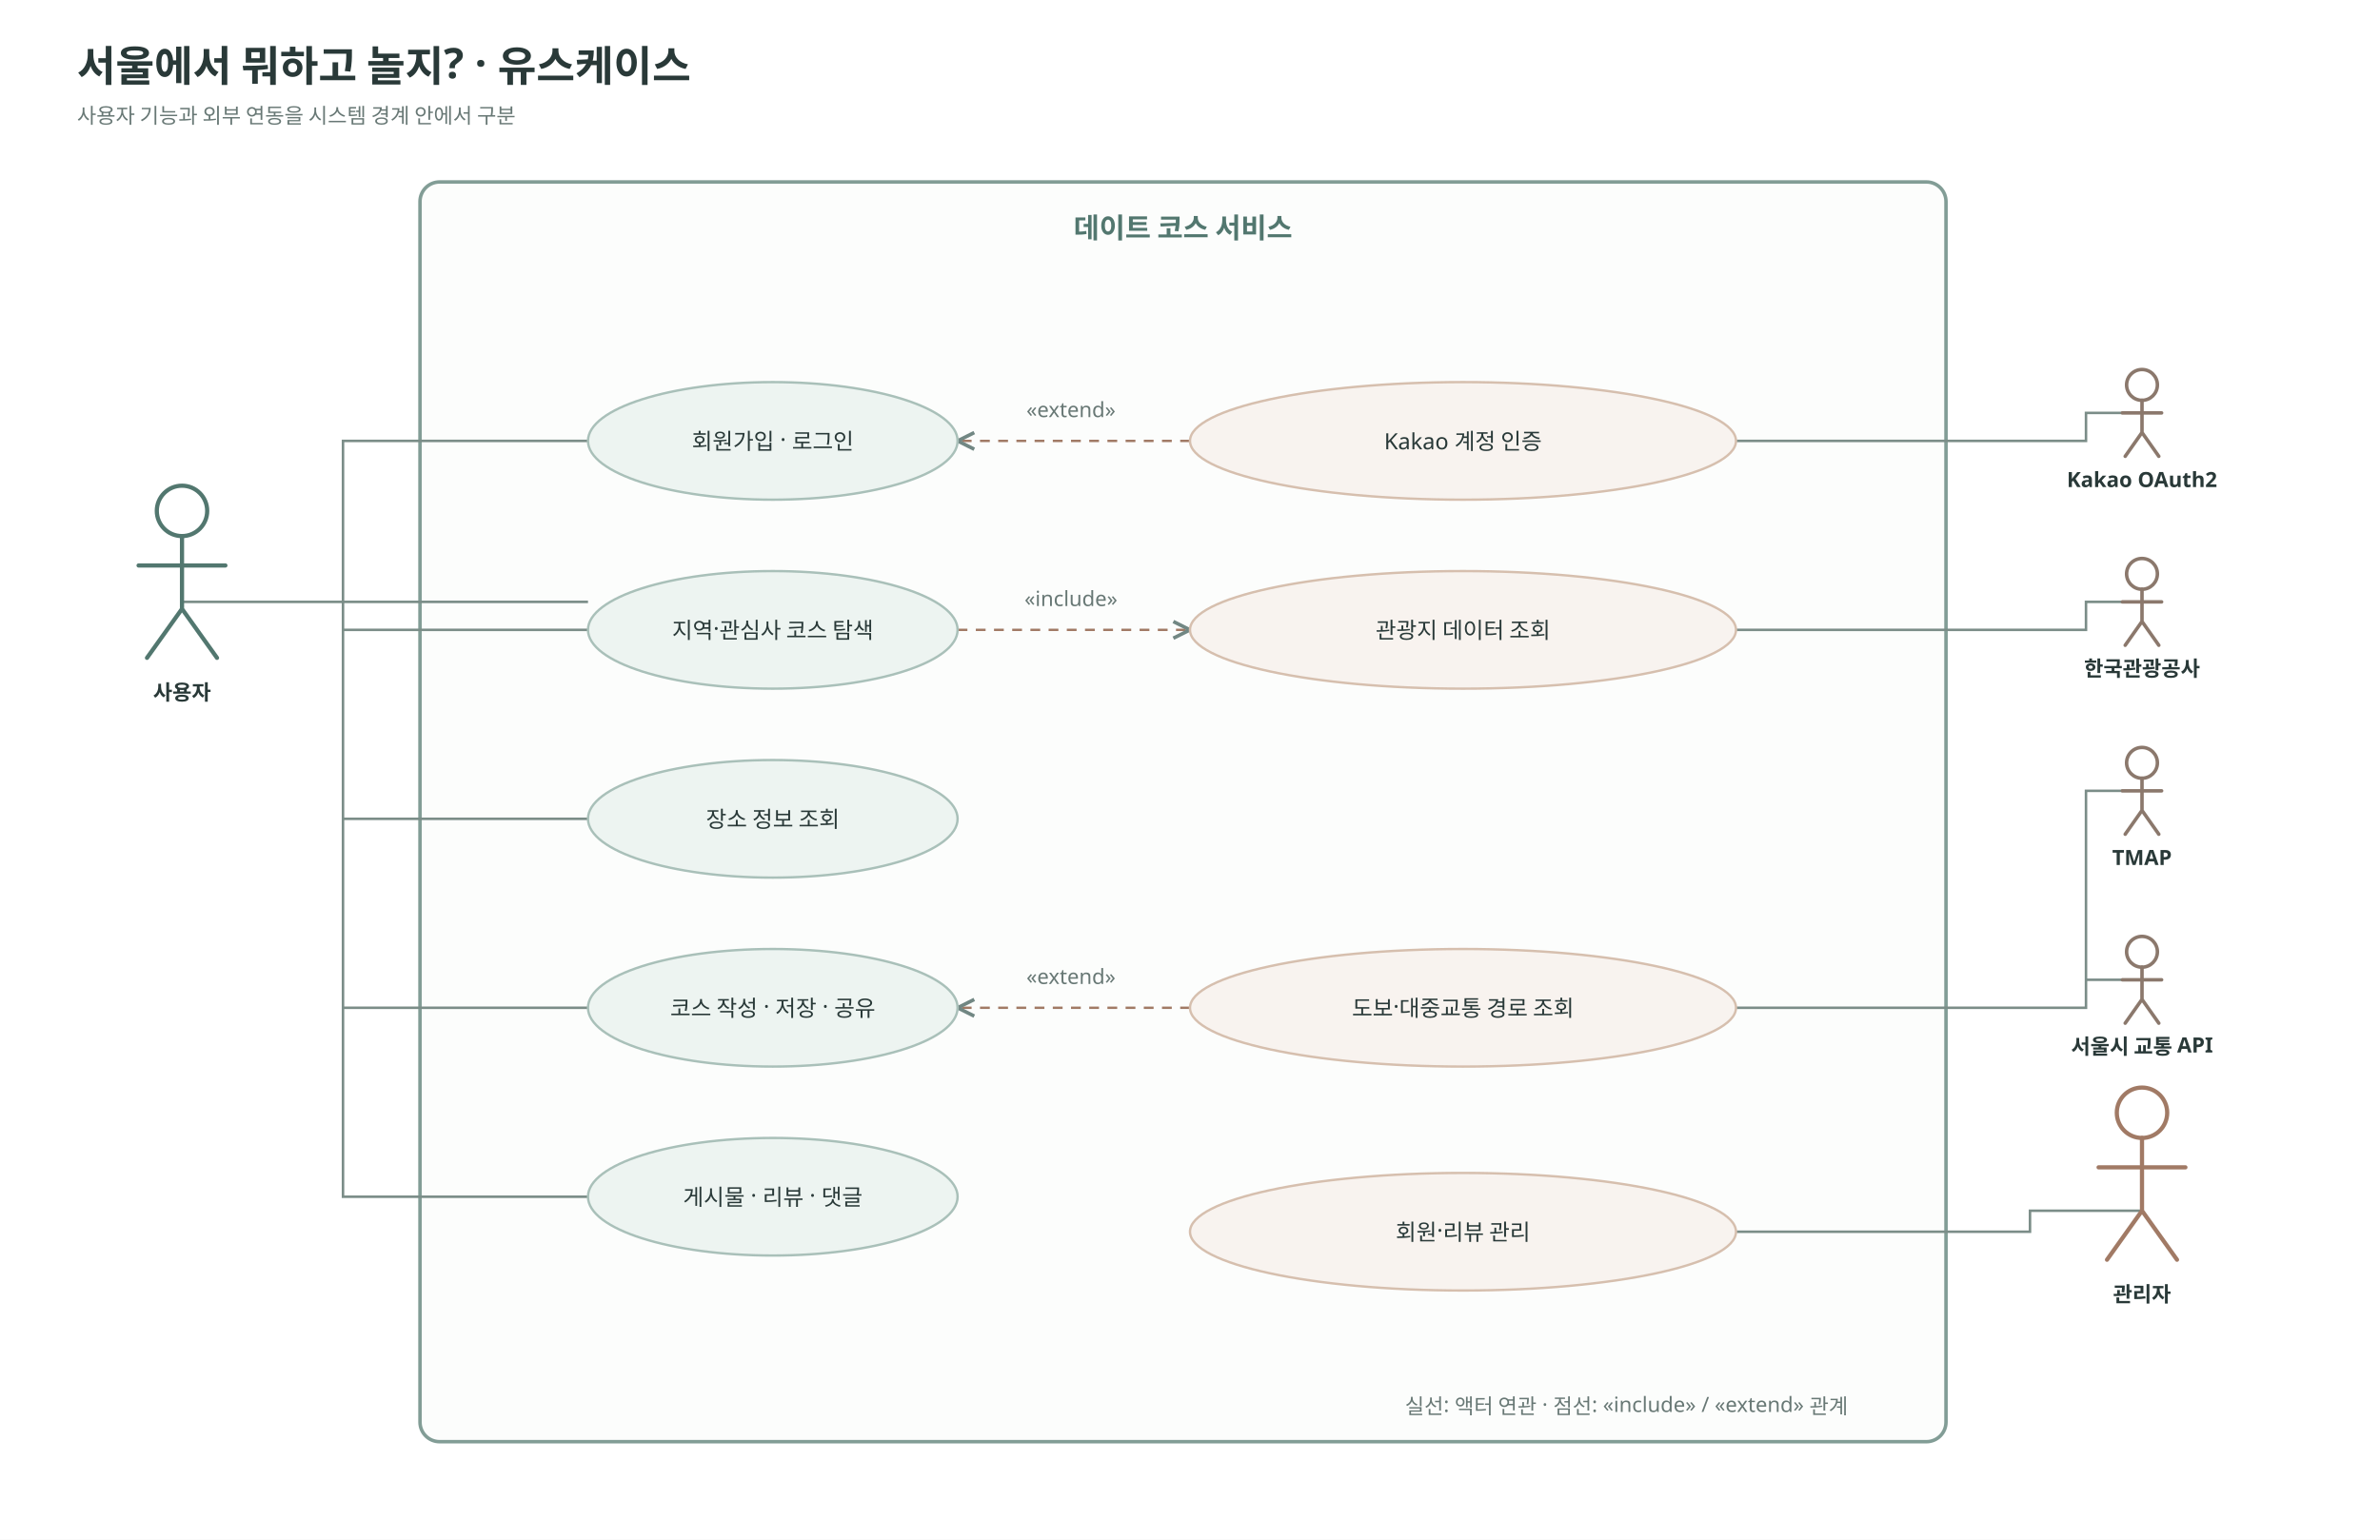
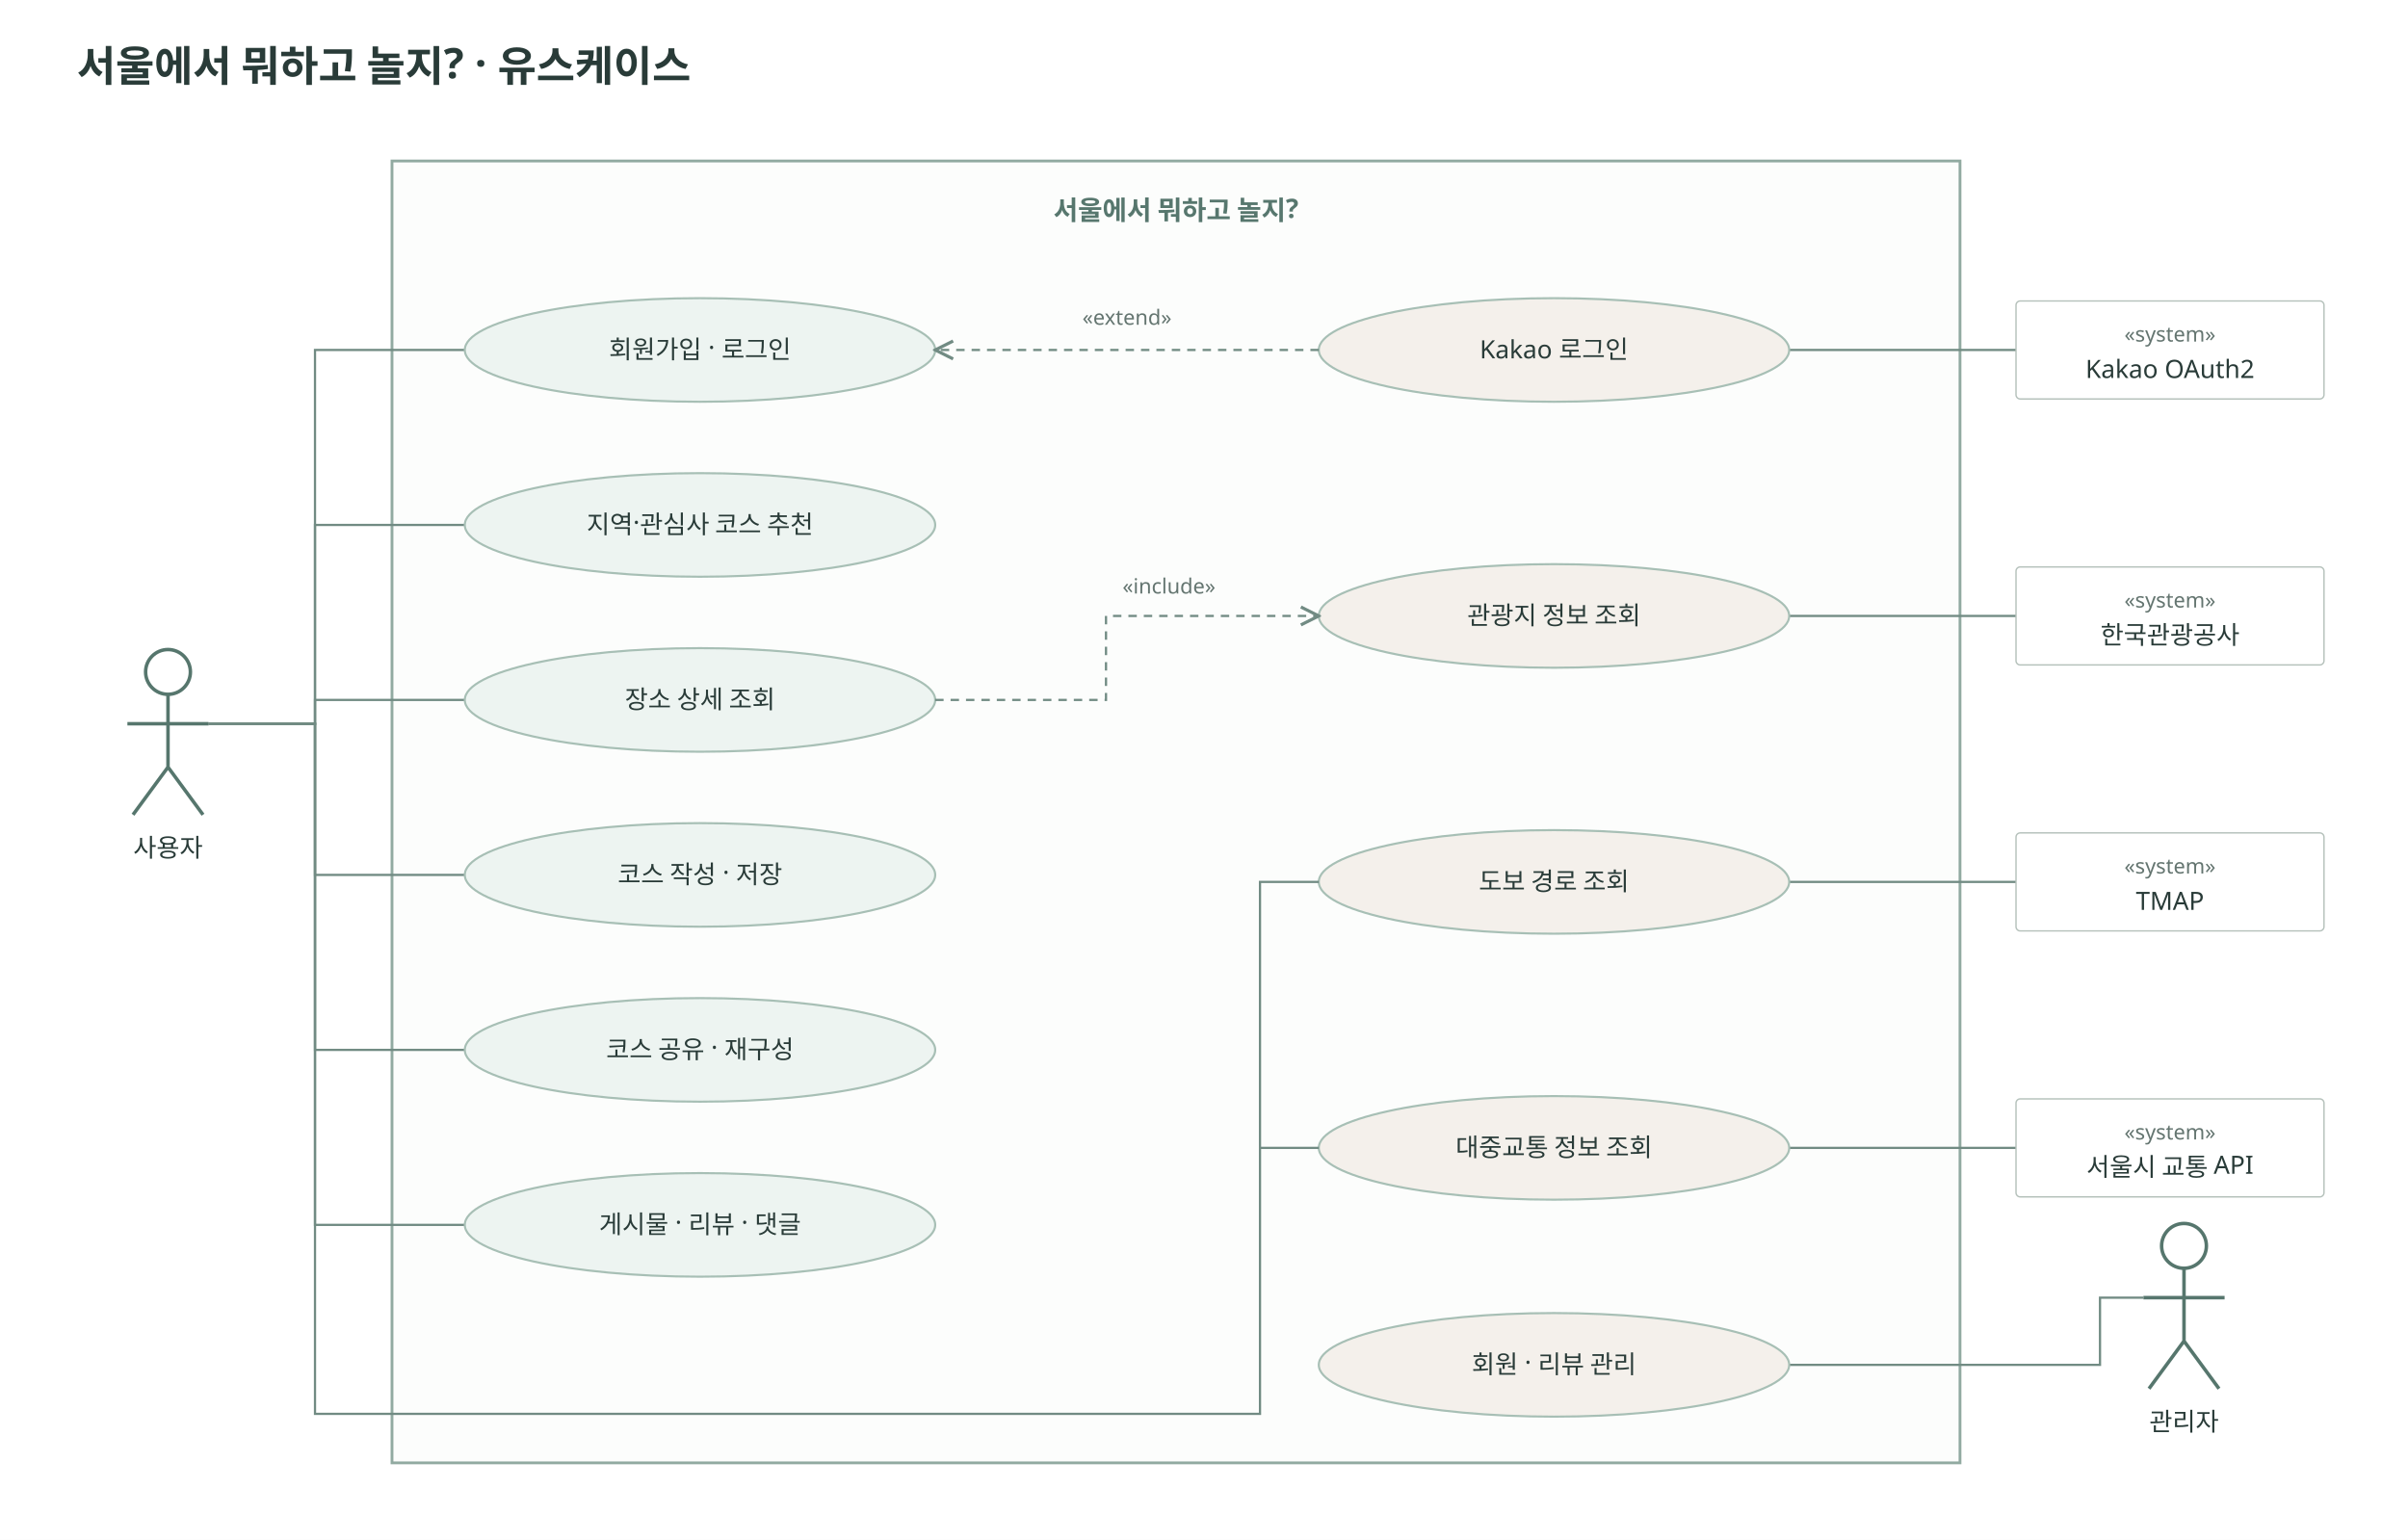
- <svg xmlns="http://www.w3.org/2000/svg" width="1700" height="1100" viewBox="0 0 1700 1100" role="img" aria-labelledby="title desc">
+ <svg xmlns="http://www.w3.org/2000/svg" width="1720" height="1100" viewBox="0 0 1720 1100" role="img" aria-labelledby="title">
  <defs>
-     <marker id="include" markerWidth="9" markerHeight="9" refX="8" refY="4.5" orient="auto">
-       <path d="M1 1L8 4.5L1 8" fill="none" stroke="#718783" stroke-width="1.5" />
+     <style>
+ text{font-family:'Malgun Gothic','Apple SD Gothic Neo',sans-serif;fill:#293b38;letter-spacing:0}.title{font-size:30px;font-weight:700}.label{font-size:18px}.small{font-size:15px;fill:#647570}.table{font-family:Consolas,monospace;font-size:20px;font-weight:700}.field{font-family:Consolas,monospace;font-size:17px}.key{font-family:Consolas,monospace;font-size:14px;fill:#497d70}.type{font-family:Consolas,monospace;font-size:14px;fill:#6b7976}.edge{fill:none;stroke:#718b83;stroke-width:1.6}.section{font-size:19px;font-weight:700;fill:#57776e}
+ </style>
+     <marker id="arrow" viewBox="0 0 10 10" refX="9" refY="5" markerWidth="10" markerHeight="10" orient="auto">
+       <path d="M1 1L9 5L1 9" fill="none" stroke="#718b83" stroke-width="1.4" />
    </marker>
-     <style>
-       text{font-family:'Malgun Gothic','Apple SD Gothic Neo',sans-serif;fill:#293938}.title{font-size:30px;font-weight:700}.sub{font-size:15px;fill:#687875}.system{font-size:20px;font-weight:700;fill:#52776f}.actorLabel{font-size:15px;font-weight:600}.uc{font-size:16px}.line{fill:none;stroke:#7b8d88;stroke-width:1.8}.dep{fill:none;stroke:#a17a65;stroke-width:1.7;stroke-dasharray:7 6}
-     </style>
  </defs>
-   <rect width="1700" height="1100" fill="#fff" />
-   <text x="55" y="58" class="title">서울에서 뭐하고 놀지? · 유스케이스</text>
-   <text x="55" y="88" class="sub">사용자 기능과 외부 연동을 시스템 경계 안에서 구분</text>
-   <rect x="300" y="130" width="1090" height="900" rx="14" fill="#fcfdfc" stroke="#829d96" stroke-width="2.5" />
-   <text x="845" y="170" text-anchor="middle" class="system">데이트 코스 서비스</text>
-   <g class="line">
-     <path d="M130 430H245V315H420M245 430V450H420M245 450V585H420M245 450V720H420M245 450V855H420" />
-     <path d="M245 430H420" />
-     <path d="M1530 865H1450V880H1240" />
-     <path d="M1240 315H1490V295H1516M1240 450H1490V430H1516M1240 720H1490V565H1516M1490 720V700H1516" />
+   <rect width="1720" height="1100" fill="#fff" />
+   <text x="55" y="58" class="title" text-anchor="start">서울에서 뭐하고 놀지? · 유스케이스</text>
+   <rect x="280" y="115" width="1120" height="930" fill="#fcfdfc" stroke="#91aaa1" stroke-width="2" />
+   <text x="840" y="157" class="section" text-anchor="middle">서울에서 뭐하고 놀지?</text>
+   <g stroke="#56766d" fill="none" stroke-width="2.5">
+     <circle cx="120" cy="480" r="16" />
+     <path d="M120 496V548M91 517H149M120 548L95 582M120 548L145 582" />
  </g>
-   <g class="dep">
-     <path d="M850 315H684" marker-end="url(#include)" />
-     <path d="M684 450H850" marker-end="url(#include)" />
-     <path d="M850 720H684" marker-end="url(#include)" />
+   <text x="120" y="612" class="label" text-anchor="middle">사용자</text>
+   <g stroke="#56766d" fill="none" stroke-width="2.5">
+     <circle cx="1560" cy="890" r="16" />
+     <path d="M1560 906V958M1531 927H1589M1560 958L1535 992M1560 958L1585 992" />
  </g>
-   <g fill="none" stroke="#52776f" stroke-width="3" stroke-linecap="round">
-     <circle cx="130" cy="365" r="18" fill="#fff" />
-     <path d="M130 383V435M99 404H161M130 435L105 470M130 435L155 470" />
+   <text x="1560" y="1022" class="label" text-anchor="middle">관리자</text>
+   <g class="edge" stroke-width="1.8">
+     <path d="M149 517H225V250H332" />
+     <path d="M149 517H225V375H332" />
+     <path d="M149 517H225V500H332" />
+     <path d="M149 517H225V625H332" />
+     <path d="M149 517H225V750H332" />
+     <path d="M149 517H225V875H332" />
+     <path d="M1278 975H1500V927H1531" />
  </g>
-   <text x="130" y="500" text-anchor="middle" class="actorLabel">사용자</text>
-   <g fill="none" stroke="#a17a65" stroke-width="3" stroke-linecap="round">
-     <circle cx="1530" cy="795" r="18" fill="#fff" />
-     <path d="M1530 813V865M1499 834H1561M1530 865L1505 900M1530 865L1555 900" />
-   </g>
-   <text x="1530" y="930" text-anchor="middle" class="actorLabel">관리자</text>
-   <g fill="none" stroke="#8b786c" stroke-width="2.5" stroke-linecap="round">
-     <circle cx="1530" cy="275" r="11" fill="#fff" />
-     <path d="M1530 286V309M1516 295H1544M1530 309L1518 326M1530 309L1542 326" />
-     <circle cx="1530" cy="410" r="11" fill="#fff" />
-     <path d="M1530 421V444M1516 430H1544M1530 444L1518 461M1530 444L1542 461" />
-     <circle cx="1530" cy="545" r="11" fill="#fff" />
-     <path d="M1530 556V579M1516 565H1544M1530 579L1518 596M1530 579L1542 596" />
-     <circle cx="1530" cy="680" r="11" fill="#fff" />
-     <path d="M1530 691V714M1516 700H1544M1530 714L1518 731M1530 714L1542 731" />
-   </g>
-   <text x="1530" y="348" text-anchor="middle" class="actorLabel">Kakao OAuth2</text>
-   <text x="1530" y="483" text-anchor="middle" class="actorLabel">한국관광공사</text>
-   <text x="1530" y="618" text-anchor="middle" class="actorLabel">TMAP</text>
-   <text x="1530" y="753" text-anchor="middle" class="actorLabel">서울시 교통 API</text>
-   <g fill="#edf4f1" stroke="#a9c0b9" stroke-width="1.7">
-     <ellipse cx="552" cy="315" rx="132" ry="42" />
-     <ellipse cx="552" cy="450" rx="132" ry="42" />
-     <ellipse cx="552" cy="585" rx="132" ry="42" />
-     <ellipse cx="552" cy="720" rx="132" ry="42" />
-     <ellipse cx="552" cy="855" rx="132" ry="42" />
-   </g>
-   <g text-anchor="middle" class="uc">
-     <text x="552" y="321">회원가입 · 로그인</text>
-     <text x="552" y="456">지역·관심사 코스 탐색</text>
-     <text x="552" y="591">장소 정보 조회</text>
-     <text x="552" y="726">코스 작성 · 저장 · 공유</text>
-     <text x="552" y="861">게시물 · 리뷰 · 댓글</text>
-   </g>
-   <g fill="#f8f3ef" stroke="#d6bfae" stroke-width="1.7">
-     <ellipse cx="1045" cy="315" rx="195" ry="42" />
-     <ellipse cx="1045" cy="450" rx="195" ry="42" />
-     <ellipse cx="1045" cy="720" rx="195" ry="42" />
-   </g>
-   <g text-anchor="middle" class="uc">
-     <text x="1045" y="321">Kakao 계정 인증</text>
-     <text x="1045" y="456">관광지 데이터 조회</text>
-     <text x="1045" y="726">도보·대중교통 경로 조회</text>
-   </g>
-   <ellipse cx="1045" cy="880" rx="195" ry="42" fill="#f8f3ef" stroke="#d6bfae" stroke-width="1.7" />
-   <text x="1045" y="886" text-anchor="middle" class="uc">회원·리뷰 관리</text>
-   <text x="765" y="298" text-anchor="middle" class="sub">«extend»</text>
-   <text x="765" y="433" text-anchor="middle" class="sub">«include»</text>
-   <text x="765" y="703" text-anchor="middle" class="sub">«extend»</text>
-   <text x="1320" y="1010" text-anchor="end" class="sub">실선: 액터 연관 · 점선: «include» / «extend» 관계</text>
+   <ellipse cx="500" cy="250" rx="168" ry="37" fill="#edf4f1" stroke="#a7bfb5" stroke-width="1.5" />
+   <text x="500" y="256" class="label" text-anchor="middle">회원가입 · 로그인</text>
+   <ellipse cx="500" cy="375" rx="168" ry="37" fill="#edf4f1" stroke="#a7bfb5" stroke-width="1.5" />
+   <text x="500" y="381" class="label" text-anchor="middle">지역·관심사 코스 추천</text>
+   <ellipse cx="500" cy="500" rx="168" ry="37" fill="#edf4f1" stroke="#a7bfb5" stroke-width="1.5" />
+   <text x="500" y="506" class="label" text-anchor="middle">장소 상세 조회</text>
+   <ellipse cx="500" cy="625" rx="168" ry="37" fill="#edf4f1" stroke="#a7bfb5" stroke-width="1.5" />
+   <text x="500" y="631" class="label" text-anchor="middle">코스 작성 · 저장</text>
+   <ellipse cx="500" cy="750" rx="168" ry="37" fill="#edf4f1" stroke="#a7bfb5" stroke-width="1.5" />
+   <text x="500" y="756" class="label" text-anchor="middle">코스 공유 · 재구성</text>
+   <ellipse cx="500" cy="875" rx="168" ry="37" fill="#edf4f1" stroke="#a7bfb5" stroke-width="1.5" />
+   <text x="500" y="881" class="label" text-anchor="middle">게시물 · 리뷰 · 댓글</text>
+   <path class="edge" d="M1278 250H1440" />
+   <rect x="1440" y="215" width="220" height="70" rx="3" fill="#fff" stroke="#b5c1bb" />
+   <text x="1550" y="244" class="small" text-anchor="middle">«system»</text>
+   <text x="1550" y="270" class="label" text-anchor="middle">Kakao OAuth2</text>
+   <ellipse cx="1110" cy="250" rx="168" ry="37" fill="#f4f0eb" stroke="#a7bfb5" stroke-width="1.5" />
+   <text x="1110" y="256" class="label" text-anchor="middle">Kakao 로그인</text>
+   <path class="edge" d="M1278 440H1440" />
+   <rect x="1440" y="405" width="220" height="70" rx="3" fill="#fff" stroke="#b5c1bb" />
+   <text x="1550" y="434" class="small" text-anchor="middle">«system»</text>
+   <text x="1550" y="460" class="label" text-anchor="middle">한국관광공사</text>
+   <ellipse cx="1110" cy="440" rx="168" ry="37" fill="#f4f0eb" stroke="#a7bfb5" stroke-width="1.5" />
+   <text x="1110" y="446" class="label" text-anchor="middle">관광지 정보 조회</text>
+   <path class="edge" d="M1278 630H1440" />
+   <rect x="1440" y="595" width="220" height="70" rx="3" fill="#fff" stroke="#b5c1bb" />
+   <text x="1550" y="624" class="small" text-anchor="middle">«system»</text>
+   <text x="1550" y="650" class="label" text-anchor="middle">TMAP</text>
+   <ellipse cx="1110" cy="630" rx="168" ry="37" fill="#f4f0eb" stroke="#a7bfb5" stroke-width="1.5" />
+   <text x="1110" y="636" class="label" text-anchor="middle">도보 경로 조회</text>
+   <path class="edge" d="M1278 820H1440" />
+   <rect x="1440" y="785" width="220" height="70" rx="3" fill="#fff" stroke="#b5c1bb" />
+   <text x="1550" y="814" class="small" text-anchor="middle">«system»</text>
+   <text x="1550" y="840" class="label" text-anchor="middle">서울시 교통 API</text>
+   <ellipse cx="1110" cy="820" rx="168" ry="37" fill="#f4f0eb" stroke="#a7bfb5" stroke-width="1.5" />
+   <text x="1110" y="826" class="label" text-anchor="middle">대중교통 정보 조회</text>
+   <ellipse cx="1110" cy="975" rx="168" ry="37" fill="#f4f0eb" stroke="#a7bfb5" stroke-width="1.5" />
+   <text x="1110" y="981" class="label" text-anchor="middle">회원 · 리뷰 관리</text>
+   <path class="edge" d="M225 517V1010H900V630H942M900 820H942" />
+   <path class="edge" stroke-dasharray="6 5" d="M942 250H668" marker-end="url(#arrow)" />
+   <text x="805" y="232" class="small" text-anchor="middle">«extend»</text>
+   <path class="edge" stroke-dasharray="6 5" d="M668 500H790V440H942" marker-end="url(#arrow)" />
+   <text x="835" y="424" class="small" text-anchor="middle">«include»</text>
</svg>
